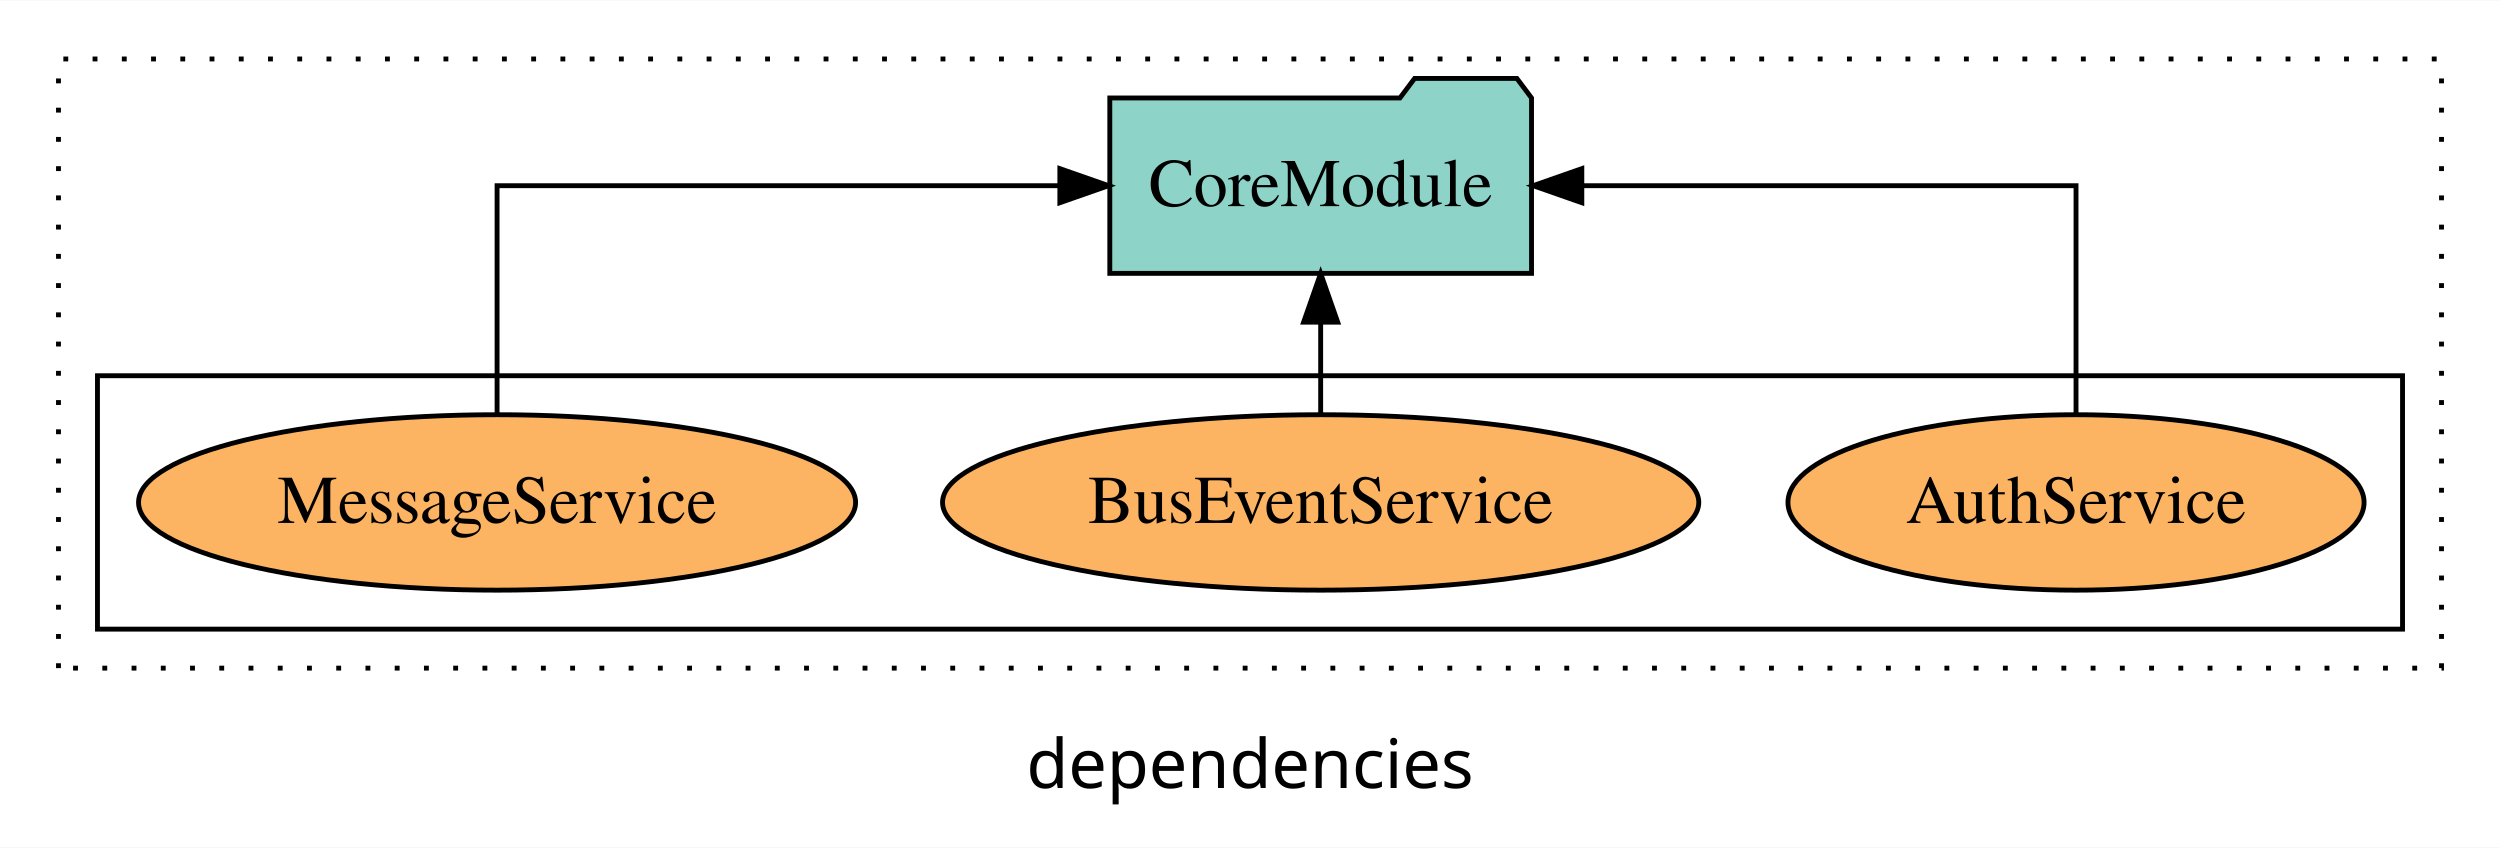
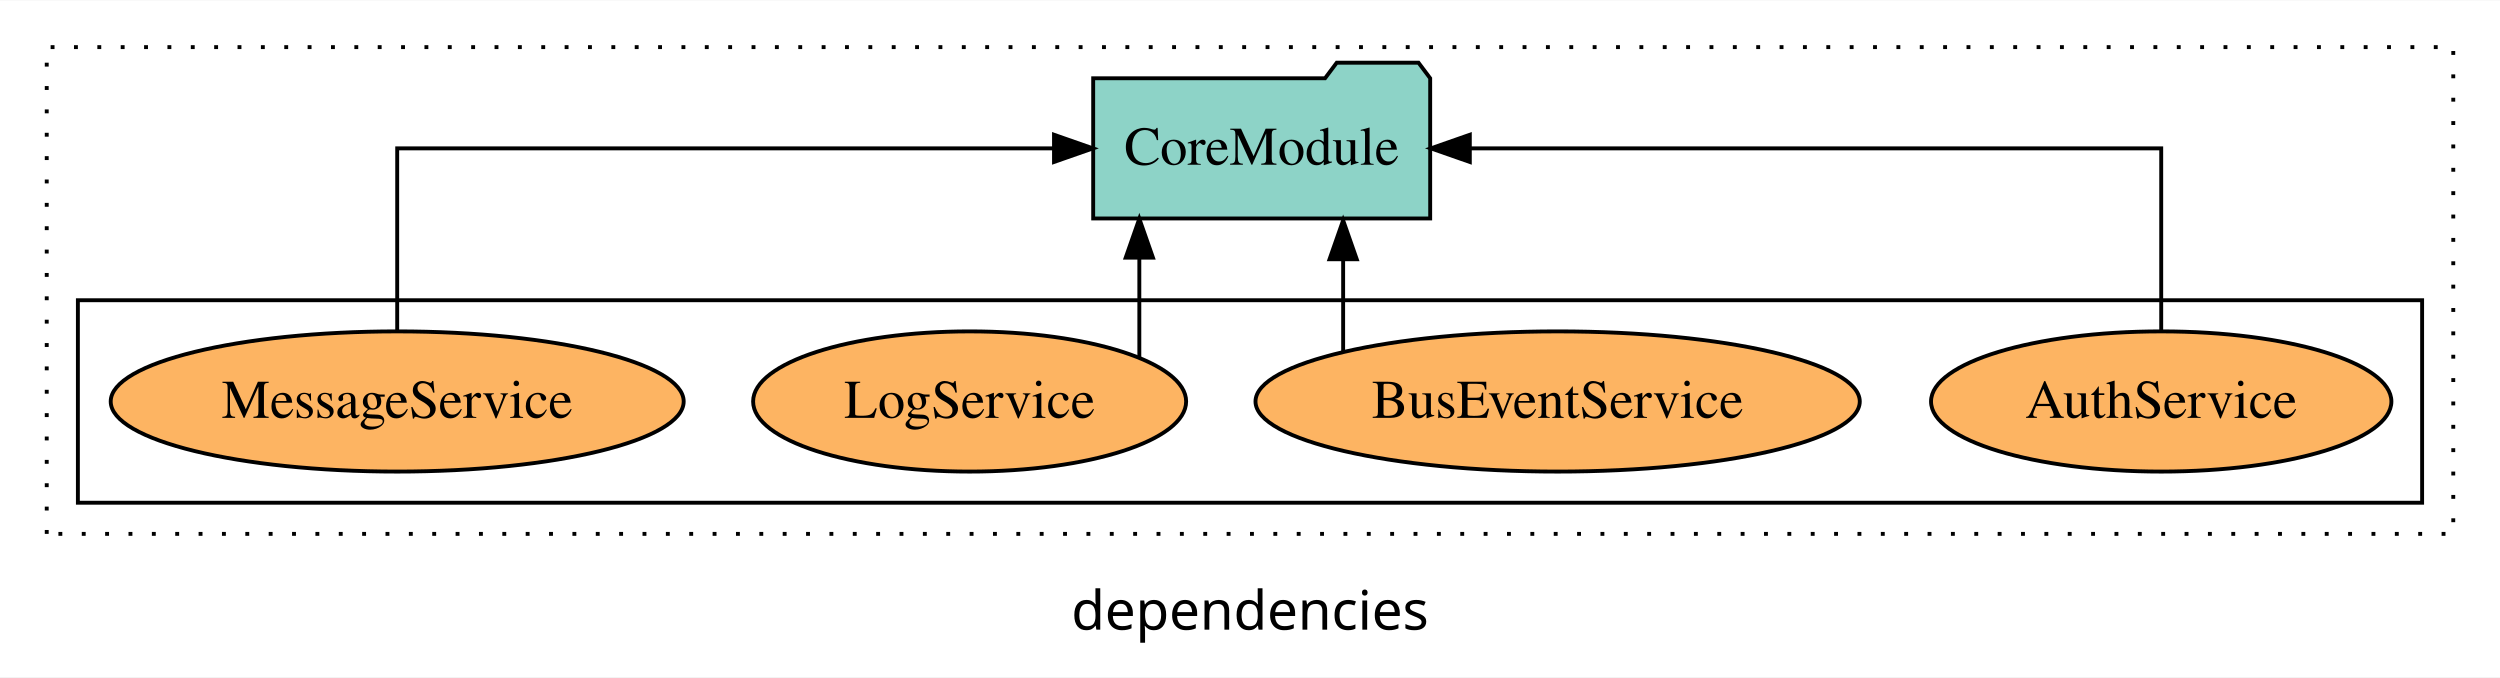
- <svg xmlns="http://www.w3.org/2000/svg" width="513pt" height="174pt" viewBox="0.00 0.00 513.00 173.80">
+ <svg xmlns="http://www.w3.org/2000/svg" width="642pt" height="174pt" viewBox="0.00 0.00 642.00 173.80">
  <g id="graph0" class="graph" transform="scale(1 1) rotate(0) translate(4 169.8)">
-     <polygon fill="white" stroke="transparent" points="-4,4 -4,-169.8 509,-169.8 509,4 -4,4" />
-     <text text-anchor="middle" x="252.5" y="-8.2" font-family="sans-serif" font-size="14.00">dependencies</text>
+     <polygon fill="white" stroke="transparent" points="-4,4 -4,-169.8 638,-169.8 638,4 -4,4" />
+     <text text-anchor="middle" x="317" y="-8.2" font-family="sans-serif" font-size="14.00">dependencies</text>
    <g id="clust1" class="cluster">
-       <polygon fill="none" stroke="black" stroke-dasharray="1,5" points="8,-32.8 8,-157.8 497,-157.8 497,-32.8 8,-32.8" />
+       <polygon fill="none" stroke="black" stroke-dasharray="1,5" points="8,-32.8 8,-157.8 626,-157.8 626,-32.8 8,-32.8" />
    </g>
    <g id="clust6" class="cluster">
-       <polygon fill="none" stroke="black" points="16,-40.8 16,-92.8 489,-92.8 489,-40.8 16,-40.8" />
+       <polygon fill="none" stroke="black" points="16,-40.8 16,-92.8 618,-92.8 618,-40.8 16,-40.8" />
    </g>
    <g id="node1" class="node">
-       <ellipse fill="#fdb462" stroke="black" cx="422" cy="-66.8" rx="59.11" ry="18" />
-       <text text-anchor="middle" x="422" y="-62.6" font-family="Times,serif" font-size="14.00">AuthService</text>
+       <ellipse fill="#fdb462" stroke="black" cx="551" cy="-66.8" rx="59.11" ry="18" />
+       <text text-anchor="middle" x="551" y="-62.6" font-family="Times,serif" font-size="14.00">AuthService</text>
+     </g>
+     <g id="node5" class="node">
+       <polygon fill="#8dd3c7" stroke="black" points="363.27,-149.8 360.27,-153.8 339.27,-153.8 336.27,-149.8 276.73,-149.8 276.73,-113.8 363.27,-113.8 363.27,-149.8" />
+       <text text-anchor="middle" x="320" y="-127.6" font-family="Times,serif" font-size="14.00">CoreModule</text>
+     </g>
+     <g id="edge1" class="edge">
+       <path fill="none" stroke="black" d="M551,-84.91C551,-104.14 551,-131.8 551,-131.8 551,-131.8 373.45,-131.8 373.45,-131.8" />
+       <polygon fill="black" stroke="black" points="373.45,-128.3 363.45,-131.8 373.45,-135.3 373.45,-128.3" />
+     </g>
+     <g id="node2" class="node">
+       <ellipse fill="#fdb462" stroke="black" cx="396" cy="-66.8" rx="77.59" ry="18" />
+       <text text-anchor="middle" x="396" y="-62.6" font-family="Times,serif" font-size="14.00">BusEventService</text>
+     </g>
+     <g id="edge2" class="edge">
+       <path fill="none" stroke="black" d="M340.92,-79.64C340.92,-79.64 340.92,-103.32 340.92,-103.32" />
+       <polygon fill="black" stroke="black" points="337.42,-103.32 340.92,-113.32 344.42,-103.32 337.42,-103.32" />
+     </g>
+     <g id="node3" class="node">
+       <ellipse fill="#fdb462" stroke="black" cx="245" cy="-66.8" rx="55.6" ry="18" />
+       <text text-anchor="middle" x="245" y="-62.6" font-family="Times,serif" font-size="14.00">LogService</text>
+     </g>
+     <g id="edge3" class="edge">
+       <path fill="none" stroke="black" d="M288.58,-78.12C288.58,-78.12 288.58,-103.74 288.58,-103.74" />
+       <polygon fill="black" stroke="black" points="285.08,-103.74 288.58,-113.74 292.08,-103.74 285.08,-103.74" />
    </g>
    <g id="node4" class="node">
-       <polygon fill="#8dd3c7" stroke="black" points="310.27,-149.8 307.27,-153.8 286.27,-153.8 283.27,-149.8 223.73,-149.8 223.73,-113.8 310.27,-113.8 310.27,-149.8" />
-       <text text-anchor="middle" x="267" y="-127.6" font-family="Times,serif" font-size="14.00">CoreModule</text>
-     </g>
-     <g id="edge1" class="edge">
-       <path fill="none" stroke="black" d="M422,-84.91C422,-104.14 422,-131.8 422,-131.8 422,-131.8 320.59,-131.8 320.59,-131.8" />
-       <polygon fill="black" stroke="black" points="320.59,-128.3 310.59,-131.8 320.59,-135.3 320.59,-128.3" />
-     </g>
-     <g id="node2" class="node">
-       <ellipse fill="#fdb462" stroke="black" cx="267" cy="-66.8" rx="77.59" ry="18" />
-       <text text-anchor="middle" x="267" y="-62.6" font-family="Times,serif" font-size="14.00">BusEventService</text>
-     </g>
-     <g id="edge2" class="edge">
-       <path fill="none" stroke="black" d="M267,-84.91C267,-84.91 267,-103.79 267,-103.79" />
-       <polygon fill="black" stroke="black" points="263.5,-103.79 267,-113.79 270.5,-103.79 263.5,-103.79" />
-     </g>
-     <g id="node3" class="node">
      <ellipse fill="#fdb462" stroke="black" cx="98" cy="-66.8" rx="73.57" ry="18" />
      <text text-anchor="middle" x="98" y="-62.6" font-family="Times,serif" font-size="14.00">MessageService</text>
    </g>
-     <g id="edge3" class="edge">
-       <path fill="none" stroke="black" d="M98,-84.91C98,-104.14 98,-131.8 98,-131.8 98,-131.8 213.48,-131.8 213.48,-131.8" />
-       <polygon fill="black" stroke="black" points="213.48,-135.3 223.48,-131.8 213.48,-128.3 213.48,-135.3" />
+     <g id="edge4" class="edge">
+       <path fill="none" stroke="black" d="M98,-84.91C98,-104.14 98,-131.8 98,-131.8 98,-131.8 266.67,-131.8 266.67,-131.8" />
+       <polygon fill="black" stroke="black" points="266.67,-135.3 276.67,-131.8 266.67,-128.3 266.67,-135.3" />
    </g>
  </g>
</svg>
